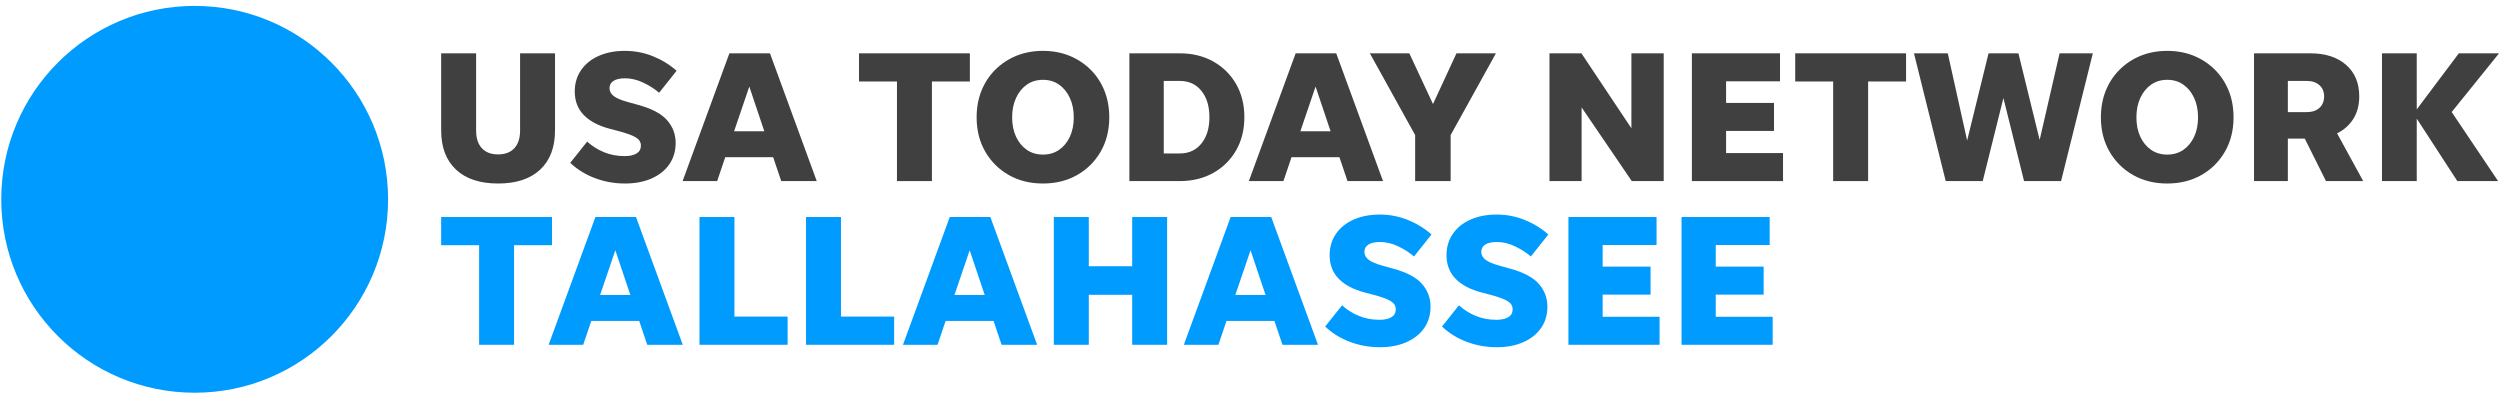
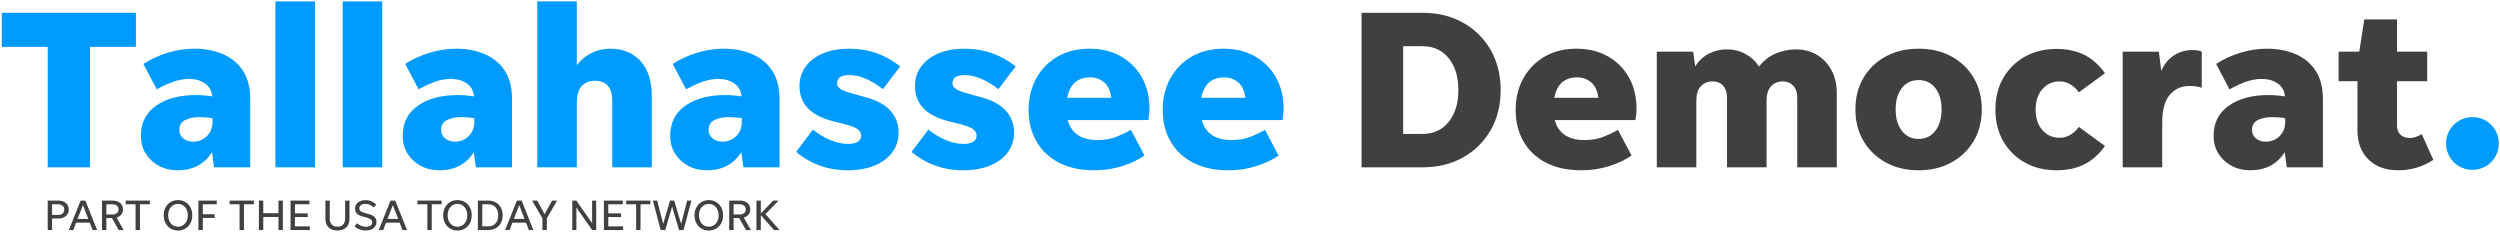
- <svg xmlns="http://www.w3.org/2000/svg" width="349" height="55" viewBox="0 0 349 55">
+ <svg xmlns="http://www.w3.org/2000/svg" width="495" height="46" viewBox="0 0 495 46">
  <g fill="none" fill-rule="evenodd">
-     <path class="no-color-change" fill="#009BFF" d="M54.175,27.826 C54.175,42.739 42.087,54.825 27.175,54.825 C12.262,54.825 0.175,42.739 0.175,27.826 C0.175,12.913 12.262,0.825 27.175,0.825 C42.087,0.825 54.175,12.913 54.175,27.826" />
-     <path fill="#404040" d="M69.534 21.554C70.513 21.554 71.268 21.264 71.804 20.688 72.336 20.111 72.604 19.29 72.604 18.224L72.604 7.444 77.482 7.444 77.482 18.198C77.482 20.556 76.79 22.386 75.41 23.678 74.028 24.974 72.069 25.618 69.534 25.618 66.999 25.618 65.04 24.974 63.659 23.678 62.277 22.386 61.586 20.556 61.586 18.198L61.586 7.444 66.466 7.444 66.466 18.224C66.466 19.29 66.731 20.111 67.266 20.688 67.799 21.264 68.554 21.554 69.534 21.554M87.24 25.618C85.787 25.618 84.397 25.369 83.07 24.872 81.74 24.375 80.585 23.659 79.606 22.733L81.968 19.768C82.667 20.401 83.454 20.895 84.328 21.253 85.201 21.611 86.164 21.791 87.213 21.791 87.912 21.791 88.464 21.667 88.865 21.422 89.268 21.177 89.47 20.812 89.47 20.322 89.47 19.847 89.232 19.467 88.761 19.181 88.288 18.891 87.458 18.59 86.269 18.277L85.168 17.987C83.557 17.569 82.335 16.925 81.495 16.058 80.655 15.192 80.235 14.096 80.235 12.766 80.235 11.632 80.533 10.634 81.128 9.775 81.721 8.92 82.544 8.261 83.593 7.798 84.642 7.334 85.857 7.101 87.24 7.101 88.603 7.101 89.906 7.349 91.147 7.85 92.389 8.348 93.491 9.026 94.453 9.881L92.012 12.95C91.383 12.408 90.644 11.937 89.797 11.534 88.948 11.131 88.104 10.932 87.266 10.932 86.565 10.932 86.029 11.049 85.652 11.286 85.277 11.523 85.089 11.866 85.089 12.322 85.089 12.74 85.285 13.105 85.678 13.41 86.072 13.715 86.75 14.002 87.71 14.261L89.049 14.631C90.972 15.154 92.332 15.87 93.127 16.781 93.924 17.689 94.321 18.748 94.321 19.953 94.321 21.091 94.027 22.081 93.441 22.932 92.856 23.78 92.031 24.439 90.963 24.91 89.897 25.385 88.656 25.618 87.24 25.618M102.478 18.329L106.701 18.329 104.602 12.084 102.478 18.329zM109.06 25.279L107.932 21.946 101.244 21.946 100.116 25.279 95.291 25.279 101.823 7.444 107.488 7.444 114.017 25.279 109.06 25.279 109.06 25.279z" />
-     <polyline fill="#404040" points="125.216 25.279 125.216 11.376 119.918 11.376 119.918 7.444 135.393 7.444 135.393 11.376 130.096 11.376 130.096 25.279 125.216 25.279" />
-     <path fill="#404040" d="M145.596 21.58C146.452 21.58 147.201 21.362 147.839 20.925 148.477 20.488 148.98 19.882 149.347 19.102 149.715 18.322 149.897 17.418 149.897 16.386 149.897 15.354 149.715 14.446 149.347 13.659 148.98 12.871 148.477 12.258 147.839 11.809 147.201 11.365 146.452 11.143 145.596 11.143 144.739 11.143 143.991 11.365 143.354 11.809 142.716 12.258 142.213 12.871 141.846 13.659 141.479 14.446 141.294 15.354 141.294 16.386 141.294 17.418 141.479 18.322 141.846 19.102 142.213 19.882 142.716 20.488 143.354 20.925 143.991 21.362 144.739 21.58 145.596 21.58zM145.596 25.618C143.812 25.618 142.226 25.226 140.836 24.439 139.447 23.652 138.348 22.563 137.544 21.174 136.74 19.783 136.337 18.186 136.337 16.386 136.337 15.022 136.565 13.776 137.019 12.649 137.474 11.523 138.12 10.544 138.961 9.711 139.801 8.882 140.778 8.239 141.899 7.782 143.017 7.331 144.249 7.101 145.596 7.101 146.942 7.101 148.176 7.331 149.295 7.782 150.413 8.239 151.393 8.882 152.233 9.711 153.071 10.544 153.719 11.523 154.173 12.649 154.628 13.776 154.854 15.022 154.854 16.386 154.854 18.186 154.453 19.783 153.649 21.174 152.845 22.563 151.747 23.652 150.357 24.439 148.967 25.226 147.379 25.618 145.596 25.618L145.596 25.618zM162.461 21.422L164.691 21.422C165.966 21.422 166.977 20.959 167.72 20.032 168.464 19.106 168.835 17.881 168.835 16.36 168.835 14.838 168.464 13.617 167.72 12.687 166.977 11.76 165.966 11.297 164.691 11.297L162.461 11.297 162.461 21.422zM157.66 25.279L157.66 7.444 164.691 7.444C166.456 7.444 168.017 7.824 169.373 8.585 170.727 9.346 171.789 10.393 172.56 11.73 173.328 13.068 173.713 14.612 173.713 16.36 173.713 18.111 173.328 19.652 172.56 20.989 171.789 22.326 170.727 23.377 169.373 24.138 168.017 24.899 166.456 25.279 164.691 25.279L157.66 25.279 157.66 25.279zM181.529 18.329L185.751 18.329 183.653 12.084 181.529 18.329zM188.111 25.279L186.983 21.946 180.295 21.946 179.166 25.279 174.342 25.279 180.873 7.444 186.538 7.444 193.068 25.279 188.111 25.279 188.111 25.279z" />
-     <polyline fill="#404040" points="202.511 18.853 202.511 25.279 197.554 25.279 197.554 18.853 191.232 7.444 196.741 7.444 200.046 14.525 203.323 7.444 208.831 7.444 202.511 18.853" />
-     <polyline fill="#404040" points="227.795 25.279 220.793 14.996 220.793 25.279 216.307 25.279 216.307 7.444 220.767 7.444 227.743 17.907 227.743 7.444 232.255 7.444 232.255 25.279 227.795 25.279" />
-     <polyline fill="#404040" points="236.188 25.279 236.188 7.444 248.49 7.444 248.49 11.35 240.962 11.35 240.962 14.367 247.65 14.367 247.65 18.277 240.962 18.277 240.962 21.369 248.91 21.369 248.91 25.279 236.188 25.279" />
-     <polyline fill="#404040" points="255.91 25.279 255.91 11.376 250.613 11.376 250.613 7.444 266.088 7.444 266.088 11.376 260.79 11.376 260.79 25.279 255.91 25.279" />
-     <polyline fill="#404040" points="282.558 25.279 279.675 13.685 276.789 25.279 271.621 25.279 267.19 7.444 271.91 7.444 274.613 19.614 277.601 7.444 281.773 7.444 284.736 19.535 287.517 7.444 292.16 7.444 287.726 25.279 282.558 25.279" />
-     <path fill="#404040" d="M302.544 21.58C303.402 21.58 304.149 21.362 304.787 20.925 305.426 20.488 305.929 19.882 306.296 19.102 306.663 18.322 306.846 17.418 306.846 16.386 306.846 15.354 306.663 14.446 306.296 13.659 305.929 12.871 305.426 12.258 304.787 11.809 304.149 11.365 303.402 11.143 302.544 11.143 301.688 11.143 300.94 11.365 300.303 11.809 299.664 12.258 299.161 12.871 298.794 13.659 298.427 14.446 298.243 15.354 298.243 16.386 298.243 17.418 298.427 18.322 298.794 19.102 299.161 19.882 299.664 20.488 300.303 20.925 300.94 21.362 301.688 21.58 302.544 21.58zM302.544 25.618C300.761 25.618 299.175 25.226 297.785 24.439 296.395 23.652 295.297 22.563 294.493 21.174 293.689 19.783 293.285 18.186 293.285 16.386 293.285 15.022 293.514 13.776 293.967 12.649 294.423 11.523 295.07 10.544 295.91 9.711 296.749 8.882 297.727 8.239 298.847 7.782 299.966 7.331 301.198 7.101 302.544 7.101 303.891 7.101 305.124 7.331 306.243 7.782 307.362 8.239 308.341 8.882 309.181 9.711 310.02 10.544 310.667 11.523 311.121 12.649 311.577 13.776 311.803 15.022 311.803 16.386 311.803 18.186 311.402 19.783 310.598 21.174 309.793 22.563 308.696 23.652 307.306 24.439 305.915 25.226 304.328 25.618 302.544 25.618L302.544 25.618zM319.384 15.652L322.007 15.652C322.759 15.652 323.354 15.455 323.79 15.064 324.228 14.668 324.447 14.13 324.447 13.448 324.447 12.804 324.228 12.28 323.79 11.888 323.354 11.497 322.759 11.297 322.007 11.297L319.384 11.297 319.384 15.652zM319.384 19.35L319.384 25.279 314.662 25.279 314.662 7.444 322.531 7.444C324.631 7.444 326.29 7.982 327.514 9.056 328.739 10.133 329.351 11.594 329.351 13.448 329.351 14.657 329.079 15.697 328.538 16.571 327.996 17.445 327.236 18.126 326.256 18.616L329.903 25.279 324.708 25.279 321.745 19.35 319.384 19.35 319.384 19.35z" />
-     <polyline fill="#404040" points="343.042 25.279 337.377 16.559 337.377 25.279 332.524 25.279 332.524 7.444 337.377 7.444 337.377 15.271 343.251 7.444 348.866 7.444 342.255 15.64 348.734 25.279 343.042 25.279" />
-     <polyline class="no-color-change" fill="#009BFF" points="66.884 48.132 66.884 34.229 61.586 34.229 61.586 30.296 77.061 30.296 77.061 34.229 71.763 34.229 71.763 48.132 66.884 48.132" />
-     <path class="no-color-change" fill="#009BFF" d="M83.776,41.182 L87.998,41.182 L85.9,34.937 L83.776,41.182 Z M90.358,48.132 L89.23,44.798 L82.542,44.798 L81.414,48.132 L76.589,48.132 L83.12,30.296 L88.785,30.296 L95.315,48.132 L90.358,48.132 L90.358,48.132 Z" />
-     <polyline class="no-color-change" fill="#009BFF" points="102.528 44.196 109.951 44.196 109.951 48.132 97.648 48.132 97.648 30.296 102.528 30.296 102.528 44.196" />
-     <polyline class="no-color-change" fill="#009BFF" points="117.399 44.196 124.822 44.196 124.822 48.132 112.519 48.132 112.519 30.296 117.399 30.296 117.399 44.196" />
-     <path class="no-color-change" fill="#009BFF" d="M133.242,41.182 L137.465,41.182 L135.367,34.937 L133.242,41.182 Z M139.825,48.132 L138.697,44.798 L132.009,44.798 L130.881,48.132 L126.055,48.132 L132.587,30.296 L138.252,30.296 L144.782,48.132 L139.825,48.132 L139.825,48.132 Z" />
-     <polyline class="no-color-change" fill="#009BFF" points="147.115 48.132 147.115 30.296 151.995 30.296 151.995 37.167 158.054 37.167 158.054 30.296 162.931 30.296 162.931 48.132 158.054 48.132 158.054 41.156 151.995 41.156 151.995 48.132 147.115 48.132" />
-     <path class="no-color-change" fill="#009BFF" d="M172.452 41.182L176.675 41.182 174.576 34.937 172.452 41.182zM179.035 48.132L177.907 44.798 171.219 44.798 170.09 48.132 165.265 48.132 171.797 30.296 177.462 30.296 183.992 48.132 179.035 48.132 179.035 48.132zM192.623 48.471C191.171 48.471 189.781 48.222 188.453 47.725 187.123 47.228 185.969 46.512 184.99 45.585L187.352 42.621C188.05 43.254 188.837 43.747 189.711 44.106 190.585 44.463 191.547 44.644 192.597 44.644 193.295 44.644 193.847 44.52 194.248 44.275 194.652 44.03 194.853 43.664 194.853 43.175 194.853 42.7 194.616 42.32 194.145 42.033 193.672 41.743 192.841 41.443 191.653 41.129L190.551 40.839C188.941 40.421 187.719 39.778 186.879 38.911 186.038 38.044 185.618 36.948 185.618 35.618 185.618 34.485 185.916 33.487 186.511 32.628 187.105 31.773 187.928 31.114 188.977 30.651 190.026 30.187 191.241 29.953 192.623 29.953 193.987 29.953 195.29 30.202 196.531 30.703 197.772 31.2 198.874 31.878 199.836 32.734L197.396 35.803C196.767 35.261 196.029 34.79 195.181 34.387 194.331 33.984 193.488 33.784 192.65 33.784 191.949 33.784 191.412 33.902 191.035 34.139 190.66 34.376 190.472 34.719 190.472 35.174 190.472 35.592 190.668 35.958 191.062 36.263 191.455 36.568 192.133 36.855 193.094 37.115L194.433 37.484C196.356 38.007 197.716 38.723 198.51 39.634 199.307 40.542 199.704 41.601 199.704 42.806 199.704 43.944 199.41 44.934 198.825 45.785 198.24 46.633 197.414 47.292 196.346 47.763 195.281 48.238 194.039 48.471 192.623 48.471M208.937 48.471C207.485 48.471 206.095 48.222 204.767 47.725 203.438 47.228 202.283 46.512 201.303 45.585L203.665 42.621C204.364 43.254 205.152 43.747 206.025 44.106 206.899 44.463 207.862 44.644 208.91 44.644 209.609 44.644 210.161 44.52 210.562 44.275 210.965 44.03 211.166 43.664 211.166 43.175 211.166 42.7 210.929 42.32 210.458 42.033 209.986 41.743 209.156 41.443 207.967 41.129L206.866 40.839C205.255 40.421 204.033 39.778 203.193 38.911 202.353 38.044 201.933 36.948 201.933 35.618 201.933 34.485 202.23 33.487 202.826 32.628 203.418 31.773 204.242 31.114 205.29 30.651 206.339 30.187 207.554 29.953 208.937 29.953 210.3 29.953 211.604 30.202 212.845 30.703 214.086 31.2 215.188 31.878 216.15 32.734L213.709 35.803C213.08 35.261 212.342 34.79 211.494 34.387 210.645 33.984 209.801 33.784 208.963 33.784 208.263 33.784 207.726 33.902 207.349 34.139 206.974 34.376 206.786 34.719 206.786 35.174 206.786 35.592 206.982 35.958 207.375 36.263 207.769 36.568 208.448 36.855 209.408 37.115L210.746 37.484C212.669 38.007 214.03 38.723 214.825 39.634 215.62 40.542 216.018 41.601 216.018 42.806 216.018 43.944 215.725 44.934 215.139 45.785 214.553 46.633 213.728 47.292 212.66 47.763 211.594 48.238 210.353 48.471 208.937 48.471" />
-     <polyline class="no-color-change" fill="#009BFF" points="218.954 48.132 218.954 30.296 231.256 30.296 231.256 34.202 223.729 34.202 223.729 37.22 230.416 37.22 230.416 41.129 223.729 41.129 223.729 44.222 231.677 44.222 231.677 48.132 218.954 48.132" />
-     <polyline class="no-color-change" fill="#009BFF" points="234.743 48.132 234.743 30.296 247.045 30.296 247.045 34.202 239.517 34.202 239.517 37.22 246.205 37.22 246.205 41.129 239.517 41.129 239.517 44.222 247.465 44.222 247.465 48.132 234.743 48.132" />
+     <polyline fill="#009BFF" points="9.447 33.131 9.447 9.282 .357 9.282 .357 2.532 26.907 2.532 26.907 9.282 17.817 9.282 17.817 33.131 9.447 33.131" />
+     <path fill="#009BFF" d="M35.502,25.707 C35.502,26.397 35.756,26.96 36.267,27.394 C36.777,27.83 37.437,28.047 38.247,28.047 C39.327,28.047 40.234,27.679 40.969,26.944 C41.704,26.21 42.072,25.287 42.072,24.176 L42.072,23.412 C41.261,23.262 40.406,23.187 39.507,23.187 C38.366,23.187 37.414,23.382 36.649,23.772 C35.884,24.162 35.502,24.807 35.502,25.707 Z M42.386,33.131 L41.982,30.117 C40.481,32.517 38.202,33.716 35.142,33.716 C33.792,33.716 32.569,33.424 31.474,32.84 C30.379,32.255 29.509,31.452 28.864,30.432 C28.218,29.413 27.897,28.227 27.897,26.877 C27.897,24.328 28.894,22.347 30.889,20.937 C32.884,19.527 35.516,18.822 38.787,18.822 C39.806,18.822 40.886,18.912 42.027,19.091 C41.906,17.952 41.419,17.09 40.564,16.505 C39.709,15.92 38.666,15.627 37.437,15.627 C36.357,15.627 35.269,15.83 34.174,16.234 C33.079,16.639 32.037,17.128 31.047,17.697 L28.392,12.657 C29.891,11.697 31.511,10.955 33.252,10.429 C34.991,9.905 36.731,9.642 38.471,9.642 C40.571,9.642 42.461,10.002 44.142,10.722 C45.822,11.442 47.141,12.538 48.102,14.006 C49.061,15.477 49.542,17.337 49.542,19.587 L49.542,33.131 L42.386,33.131 L42.386,33.131 Z" />
+     <polygon fill="#009BFF" points="54.536 33.132 62.366 33.132 62.366 .282 54.536 .282" />
+     <polygon fill="#009BFF" points="67.856 33.132 75.686 33.132 75.686 .282 67.856 .282" />
+     <path fill="#009BFF" d="M87.341 25.707C87.341 26.397 87.595 26.96 88.106 27.394 88.615 27.83 89.276 28.047 90.086 28.047 91.166 28.047 92.072 27.679 92.808 26.944 93.543 26.21 93.91 25.287 93.91 24.176L93.91 23.412C93.1 23.262 92.245 23.187 91.345 23.187 90.205 23.187 89.253 23.382 88.488 23.772 87.723 24.162 87.341 24.807 87.341 25.707zM94.225 33.131L93.821 30.117C92.32 32.517 90.041 33.716 86.981 33.716 85.631 33.716 84.408 33.424 83.313 32.84 82.218 32.255 81.348 31.452 80.703 30.432 80.057 29.413 79.736 28.227 79.736 26.877 79.736 24.328 80.733 22.347 82.728 20.937 84.723 19.527 87.355 18.822 90.626 18.822 91.645 18.822 92.725 18.912 93.865 19.091 93.745 17.952 93.258 17.09 92.403 16.505 91.548 15.92 90.505 15.627 89.276 15.627 88.196 15.627 87.108 15.83 86.013 16.234 84.918 16.639 83.876 17.128 82.885 17.697L80.231 12.657C81.73 11.697 83.35 10.955 85.091 10.429 86.83 9.905 88.57 9.642 90.31 9.642 92.41 9.642 94.3 10.002 95.981 10.722 97.66 11.442 98.98 12.538 99.941 14.006 100.9 15.477 101.381 17.337 101.381 19.587L101.381 33.131 94.225 33.131 94.225 33.131zM114.205 20.532L114.205 33.131 106.376 33.131 106.376.282 114.205.282 114.205 12.881C114.955 11.892 115.908 11.104 117.063 10.519 118.218 9.934 119.47 9.642 120.821 9.642 123.31 9.642 125.305 10.452 126.805 12.072 128.305 13.692 129.055 16.017 129.055 19.047L129.055 33.131 121.225 33.131 121.225 19.947C121.225 18.597 120.925 17.6 120.325 16.955 119.725 16.309 118.885 15.987 117.805 15.987 116.725 15.987 115.855 16.332 115.196 17.022 114.535 17.713 114.205 18.882 114.205 20.532M140.305 25.707C140.305 26.397 140.559 26.96 141.07 27.394 141.58 27.83 142.24 28.047 143.05 28.047 144.13 28.047 145.037 27.679 145.772 26.944 146.507 26.21 146.875 25.287 146.875 24.176L146.875 23.412C146.065 23.262 145.21 23.187 144.31 23.187 143.169 23.187 142.218 23.382 141.452 23.772 140.687 24.162 140.305 24.807 140.305 25.707zM147.19 33.131L146.785 30.117C145.284 32.517 143.005 33.716 139.945 33.716 138.595 33.716 137.372 33.424 136.278 32.84 135.182 32.255 134.312 31.452 133.667 30.432 133.022 29.413 132.7 28.227 132.7 26.877 132.7 24.328 133.697 22.347 135.693 20.937 137.687 19.527 140.32 18.822 143.59 18.822 144.61 18.822 145.689 18.912 146.83 19.091 146.71 17.952 146.222 17.09 145.367 16.505 144.512 15.92 143.469 15.627 142.24 15.627 141.16 15.627 140.072 15.83 138.977 16.234 137.882 16.639 136.84 17.128 135.85 17.697L133.195 12.657C134.695 11.697 136.315 10.955 138.055 10.429 139.794 9.905 141.534 9.642 143.275 9.642 145.374 9.642 147.264 10.002 148.945 10.722 150.625 11.442 151.945 12.538 152.905 14.006 153.864 15.477 154.345 17.337 154.345 19.587L154.345 33.131 147.19 33.131 147.19 33.131zM167.845 33.716C165.865 33.716 164.012 33.402 162.287 32.772 160.562 32.142 159.01 31.242 157.63 30.072L160.96 25.662C162.01 26.502 163.142 27.185 164.357 27.71 165.572 28.235 166.765 28.497 167.935 28.497 168.715 28.497 169.337 28.362 169.802 28.091 170.267 27.822 170.5 27.417 170.5 26.877 170.5 26.307 170.237 25.849 169.712 25.505 169.187 25.16 168.25 24.822 166.9 24.492L164.74 23.952C160.449 22.812 158.305 20.517 158.305 17.067 158.305 15.537 158.725 14.217 159.565 13.107 160.405 11.998 161.56 11.142 163.03 10.542 164.499 9.942 166.209 9.642 168.16 9.642 170.079 9.642 171.887 9.942 173.582 10.542 175.277 11.142 176.829 12.012 178.24 13.152L174.82 17.652C173.769 16.812 172.66 16.137 171.49 15.627 170.32 15.117 169.224 14.862 168.205 14.862 166.554 14.862 165.73 15.402 165.73 16.482 165.73 16.963 165.977 17.352 166.472 17.652 166.968 17.952 167.665 18.222 168.565 18.462L171.49 19.272C173.679 19.873 175.3 20.772 176.35 21.972 177.4 23.173 177.925 24.597 177.925 26.247 177.925 27.748 177.504 29.059 176.665 30.184 175.824 31.309 174.647 32.179 173.133 32.795 171.617 33.409 169.854 33.716 167.845 33.716M190.705 33.716C188.725 33.716 186.872 33.402 185.147 32.772 183.422 32.142 181.869 31.242 180.489 30.072L183.82 25.662C184.869 26.502 186.002 27.185 187.217 27.71 188.432 28.235 189.625 28.497 190.795 28.497 191.574 28.497 192.197 28.362 192.662 28.091 193.127 27.822 193.36 27.417 193.36 26.877 193.36 26.307 193.097 25.849 192.572 25.505 192.047 25.16 191.11 24.822 189.76 24.492L187.6 23.952C183.309 22.812 181.165 20.517 181.165 17.067 181.165 15.537 181.585 14.217 182.425 13.107 183.264 11.998 184.42 11.142 185.89 10.542 187.359 9.942 189.069 9.642 191.02 9.642 192.939 9.642 194.747 9.942 196.442 10.542 198.137 11.142 199.689 12.012 201.1 13.152L197.68 17.652C196.629 16.812 195.52 16.137 194.35 15.627 193.18 15.117 192.084 14.862 191.065 14.862 189.414 14.862 188.59 15.402 188.59 16.482 188.59 16.963 188.837 17.352 189.332 17.652 189.827 17.952 190.525 18.222 191.425 18.462L194.35 19.272C196.539 19.873 198.159 20.772 199.21 21.972 200.26 23.173 200.785 24.597 200.785 26.247 200.785 27.748 200.364 29.059 199.525 30.184 198.684 31.309 197.507 32.179 195.992 32.795 194.477 33.409 192.714 33.716 190.705 33.716M215.905 15.312C213.354 15.312 211.824 16.662 211.315 19.362L220.045 19.362C219.834 17.892 219.332 16.849 218.537 16.234 217.742 15.62 216.864 15.312 215.905 15.312zM226.615 30.792C225.474 31.602 224.027 32.293 222.272 32.862 220.517 33.431 218.65 33.716 216.67 33.716 213.939 33.716 211.607 33.215 209.672 32.21 207.737 31.205 206.252 29.801 205.217 28.002 204.182 26.202 203.665 24.131 203.665 21.792 203.665 19.423 204.175 17.322 205.195 15.492 206.214 13.663 207.625 12.229 209.425 11.194 211.224 10.16 213.324 9.642 215.724 9.642 218.065 9.642 220.127 10.144 221.912 11.149 223.697 12.155 225.092 13.549 226.097 15.335 227.102 17.12 227.605 19.213 227.605 21.612 227.605 21.942 227.582 22.287 227.537 22.647 227.492 23.006 227.439 23.382 227.38 23.772L211.405 23.772C212.125 26.412 214.089 27.732 217.3 27.732 218.739 27.732 220.014 27.506 221.125 27.057 222.234 26.607 223.164 26.157 223.915 25.707L226.615 30.792 226.615 30.792zM242.454 15.312C239.904 15.312 238.374 16.662 237.865 19.362L246.594 19.362C246.384 17.892 245.882 16.849 245.087 16.234 244.292 15.62 243.414 15.312 242.454 15.312zM253.164 30.792C252.024 31.602 250.576 32.293 248.822 32.862 247.067 33.431 245.199 33.716 243.219 33.716 240.489 33.716 238.157 33.215 236.222 32.21 234.287 31.205 232.802 29.801 231.767 28.002 230.732 26.202 230.215 24.131 230.215 21.792 230.215 19.423 230.724 17.322 231.744 15.492 232.764 13.663 234.175 12.229 235.974 11.194 237.774 10.16 239.874 9.642 242.274 9.642 244.615 9.642 246.677 10.144 248.462 11.149 250.246 12.155 251.641 13.549 252.647 15.335 253.652 17.12 254.155 19.213 254.155 21.612 254.155 21.942 254.132 22.287 254.087 22.647 254.042 23.006 253.99 23.382 253.929 23.772L237.954 23.772C238.675 26.412 240.639 27.732 243.849 27.732 245.289 27.732 246.564 27.506 247.674 27.057 248.783 26.607 249.714 26.157 250.464 25.707L253.164 30.792 253.164 30.792z" />
+     <path fill="#404040" d="M277.823 26.517L281.649 26.517C283.838 26.517 285.571 25.722 286.846 24.131 288.121 22.542 288.759 20.442 288.759 17.832 288.759 15.222 288.121 13.123 286.846 11.532 285.571 9.942 283.838 9.147 281.649 9.147L277.823 9.147 277.823 26.517zM269.589 33.131L269.589 2.532 281.649 2.532C284.679 2.532 287.356 3.184 289.681 4.489 292.006 5.795 293.828 7.594 295.149 9.889 296.469 12.184 297.129 14.833 297.129 17.832 297.129 20.832 296.469 23.479 295.149 25.774 293.828 28.069 292.006 29.87 289.681 31.174 287.356 32.479 284.679 33.131 281.649 33.131L269.589 33.131 269.589 33.131zM312.338 15.312C309.788 15.312 308.258 16.662 307.748 19.362L316.479 19.362C316.268 17.892 315.766 16.849 314.971 16.234 314.176 15.62 313.298 15.312 312.338 15.312zM323.048 30.792C321.907 31.602 320.461 32.293 318.706 32.862 316.95 33.431 315.083 33.716 313.104 33.716 310.373 33.716 308.041 33.215 306.106 32.21 304.171 31.205 302.686 29.801 301.651 28.002 300.615 26.202 300.099 24.131 300.099 21.792 300.099 19.423 300.609 17.322 301.628 15.492 302.648 13.663 304.059 12.229 305.859 11.194 307.658 10.16 309.758 9.642 312.158 9.642 314.498 9.642 316.561 10.144 318.346 11.149 320.13 12.155 321.526 13.549 322.531 15.335 323.535 17.12 324.038 19.213 324.038 21.612 324.038 21.942 324.016 22.287 323.971 22.647 323.926 23.006 323.873 23.382 323.814 23.772L307.838 23.772C308.559 26.412 310.523 27.732 313.734 27.732 315.173 27.732 316.448 27.506 317.559 27.057 318.668 26.607 319.598 26.157 320.349 25.707L323.048 30.792 323.048 30.792zM335.873 19.947L335.873 33.131 328.043 33.131 328.043 10.227 335.243 10.227 335.649 13.152C336.338 12.043 337.238 11.202 338.348 10.631 339.457 10.062 340.643 9.777 341.904 9.777 343.253 9.777 344.483 10.077 345.593 10.676 346.702 11.277 347.603 12.117 348.293 13.197 349.103 12.088 350.16 11.239 351.466 10.654 352.771 10.069 354.143 9.777 355.583 9.777 357.173 9.777 358.575 10.144 359.79 10.88 361.006 11.615 361.957 12.634 362.649 13.939 363.338 15.245 363.683 16.752 363.683 18.462L363.683 33.131 355.853 33.131 355.853 19.272C355.853 18.312 355.59 17.548 355.066 16.977 354.54 16.407 353.873 16.122 353.063 16.122 352.073 16.122 351.278 16.437 350.678 17.067 350.077 17.697 349.779 18.657 349.779 19.947L349.779 33.131 341.948 33.131 341.948 19.272C341.948 18.312 341.693 17.548 341.183 16.977 340.673 16.407 339.983 16.122 339.114 16.122 338.153 16.122 337.373 16.437 336.774 17.067 336.173 17.697 335.873 18.657 335.873 19.947M379.883 27.506C381.263 27.506 382.365 26.974 383.191 25.91 384.015 24.844 384.428 23.427 384.428 21.657 384.428 19.887 384.015 18.477 383.191 17.426 382.365 16.377 381.263 15.852 379.883 15.852 378.503 15.852 377.401 16.377 376.575 17.426 375.75 18.477 375.338 19.887 375.338 21.657 375.338 23.427 375.75 24.844 376.575 25.91 377.401 26.974 378.503 27.506 379.883 27.506zM379.883 33.716C377.423 33.716 375.255 33.199 373.38 32.165 371.505 31.13 370.035 29.712 368.971 27.912 367.906 26.112 367.373 24.027 367.373 21.657 367.373 19.288 367.906 17.202 368.971 15.402 370.035 13.602 371.505 12.192 373.38 11.172 375.255 10.152 377.423 9.642 379.883 9.642 382.343 9.642 384.51 10.152 386.386 11.172 388.26 12.192 389.731 13.602 390.795 15.402 391.86 17.202 392.393 19.288 392.393 21.657 392.393 24.027 391.86 26.112 390.795 27.912 389.731 29.712 388.26 31.13 386.386 32.165 384.51 33.199 382.343 33.716 379.883 33.716L379.883 33.716zM407.198 33.716C404.858 33.716 402.781 33.215 400.965 32.21 399.15 31.205 397.718 29.801 396.668 28.002 395.617 26.202 395.093 24.102 395.093 21.702 395.093 19.302 395.617 17.202 396.668 15.402 397.718 13.602 399.15 12.2 400.965 11.194 402.781 10.189 404.858 9.687 407.198 9.687 409.268 9.687 411.083 10.069 412.643 10.835 414.202 11.599 415.583 12.822 416.783 14.502L411.608 18.282C411.188 17.652 410.641 17.134 409.965 16.729 409.29 16.324 408.563 16.122 407.783 16.122 406.433 16.122 405.308 16.625 404.408 17.63 403.508 18.634 403.058 19.992 403.058 21.702 403.058 23.412 403.508 24.769 404.408 25.774 405.308 26.78 406.433 27.282 407.783 27.282 408.563 27.282 409.29 27.08 409.965 26.674 410.641 26.269 411.188 25.752 411.608 25.122L416.783 28.902C415.583 30.583 414.202 31.804 412.643 32.569 411.083 33.335 409.268 33.716 407.198 33.716M428.122 24.267L428.122 33.131 420.293 33.131 420.293 10.227 427.448 10.227 427.943 14.051C428.422 12.822 429.21 11.824 430.305 11.059 431.4 10.295 432.668 9.912 434.108 9.912 434.918 9.912 435.532 10.017 435.952 10.227L435.952 17.381C435.622 17.262 435.255 17.173 434.85 17.112 434.446 17.052 433.988 17.022 433.478 17.022 431.917 17.022 430.635 17.6 429.63 18.755 428.625 19.91 428.122 21.747 428.122 24.267M445.898 25.707C445.898 26.397 446.152 26.96 446.662 27.394 447.172 27.83 447.832 28.047 448.642 28.047 449.722 28.047 450.629 27.679 451.365 26.944 452.1 26.21 452.467 25.287 452.467 24.176L452.467 23.412C451.657 23.262 450.802 23.187 449.903 23.187 448.762 23.187 447.81 23.382 447.045 23.772 446.28 24.162 445.898 24.807 445.898 25.707zM452.782 33.131L452.377 30.117C450.877 32.517 448.597 33.716 445.537 33.716 444.188 33.716 442.964 33.424 441.869 32.84 440.775 32.255 439.905 31.452 439.26 30.432 438.615 29.413 438.292 28.227 438.292 26.877 438.292 24.328 439.289 22.347 441.284 20.937 443.28 19.527 445.912 18.822 449.182 18.822 450.201 18.822 451.281 18.912 452.422 19.091 452.302 17.952 451.815 17.09 450.96 16.505 450.105 15.92 449.062 15.627 447.832 15.627 446.752 15.627 445.664 15.83 444.57 16.234 443.474 16.639 442.432 17.128 441.443 17.697L438.787 12.657C440.287 11.697 441.907 10.955 443.648 10.429 445.387 9.905 447.127 9.642 448.867 9.642 450.967 9.642 452.857 10.002 454.537 10.722 456.217 11.442 457.536 12.538 458.497 14.006 459.457 15.477 459.938 17.337 459.938 19.587L459.938 33.131 452.782 33.131 452.782 33.131zM481.807 31.647C480.877 32.277 479.812 32.78 478.612 33.154 477.411 33.529 476.152 33.716 474.832 33.716 472.371 33.716 470.414 33.005 468.959 31.58 467.504 30.155 466.777 28.242 466.777 25.841L466.777 16.077 463.042 16.077 463.042 10.227 467.137 10.227 468.127 3.837 474.607 3.837 474.607 10.227 480.592 10.227 480.592 16.077 474.607 16.077 474.607 24.852C474.607 25.632 474.839 26.24 475.305 26.674 475.769 27.11 476.392 27.327 477.172 27.327 477.562 27.327 477.959 27.253 478.365 27.102 478.77 26.952 479.152 26.772 479.512 26.562L481.807 31.647" />
+     <path fill="#009BFF" d="M489.547,33.627 C488.586,33.627 487.709,33.394 486.914,32.929 C486.119,32.465 485.49,31.835 485.025,31.04 C484.559,30.245 484.326,29.367 484.326,28.407 C484.326,27.447 484.559,26.57 485.025,25.774 C485.49,24.98 486.119,24.35 486.914,23.884 C487.709,23.42 488.586,23.187 489.547,23.187 C490.507,23.187 491.384,23.42 492.179,23.884 C492.974,24.35 493.604,24.98 494.07,25.774 C494.534,26.57 494.767,27.447 494.767,28.407 C494.767,29.367 494.534,30.245 494.07,31.04 C493.604,31.835 492.974,32.465 492.179,32.929 C491.384,33.394 490.507,33.627 489.547,33.627" />
+     <path fill="#404040" d="M10.313 42.555L11.479 42.555C11.862 42.555 12.165 42.461 12.388 42.272 12.611 42.084 12.723 41.826 12.723 41.5 12.723 41.173 12.611 40.917 12.388 40.728 12.165 40.539 11.862 40.445 11.479 40.445L10.313 40.445 10.313 42.555zM9.446 45.548L9.446 39.716 11.479 39.716C12.131 39.716 12.649 39.876 13.031 40.196 13.415 40.516 13.606 40.951 13.606 41.5 13.606 42.044 13.415 42.473 13.031 42.791 12.649 43.108 12.131 43.267 11.479 43.267L10.313 43.267 10.313 45.548 9.446 45.548 9.446 45.548zM15.356 43.352L17.483 43.352 16.42 40.617 15.356 43.352zM18.333 45.548L17.766 44.082 15.073 44.082 14.507 45.548 13.632 45.548 15.965 39.716 16.9 39.716 19.225 45.548 18.333 45.548 18.333 45.548zM21.06 42.469L22.253 42.469C22.624 42.469 22.92 42.378 23.14 42.195 23.361 42.012 23.47 41.766 23.47 41.457 23.47 41.148 23.361 40.903 23.14 40.719 22.92 40.537 22.624 40.445 22.253 40.445L21.06 40.445 21.06 42.469zM21.06 43.181L21.06 45.548 20.194 45.548 20.194 39.716 22.253 39.716C22.899 39.716 23.41 39.872 23.788 40.183 24.165 40.495 24.354 40.92 24.354 41.457 24.354 41.863 24.239 42.207 24.011 42.487 23.782 42.766 23.467 42.965 23.068 43.078L24.483 45.548 23.496 45.548 22.167 43.181 21.06 43.181 21.06 43.181z" />
+     <polyline fill="#404040" points="26.841 45.548 26.841 40.445 24.877 40.445 24.877 39.716 29.672 39.716 29.672 40.445 27.708 40.445 27.708 45.548 26.841 45.548" />
+     <path fill="#404040" d="M35.238,44.888 C35.616,44.888 35.952,44.793 36.247,44.601 C36.541,44.41 36.771,44.145 36.937,43.807 C37.103,43.47 37.186,43.078 37.186,42.632 C37.186,42.186 37.103,41.795 36.937,41.457 C36.771,41.12 36.541,40.855 36.247,40.664 C35.952,40.472 35.616,40.376 35.238,40.376 C34.862,40.376 34.527,40.472 34.235,40.664 C33.944,40.855 33.715,41.12 33.549,41.457 C33.383,41.795 33.3,42.186 33.3,42.632 C33.3,43.078 33.383,43.47 33.549,43.807 C33.715,44.145 33.944,44.41 34.235,44.601 C34.527,44.793 34.862,44.888 35.238,44.888 Z M35.238,45.643 C34.69,45.643 34.204,45.514 33.78,45.257 C33.357,45 33.024,44.645 32.781,44.193 C32.538,43.742 32.417,43.221 32.417,42.632 C32.417,42.044 32.538,41.523 32.781,41.071 C33.024,40.619 33.357,40.264 33.78,40.007 C34.204,39.75 34.69,39.622 35.238,39.622 C35.788,39.622 36.275,39.75 36.701,40.007 C37.127,40.264 37.462,40.619 37.705,41.071 C37.947,41.523 38.069,42.044 38.069,42.632 C38.069,43.221 37.947,43.742 37.705,44.193 C37.462,44.645 37.127,45 36.701,45.257 C36.275,45.514 35.788,45.643 35.238,45.643 L35.238,45.643 Z" />
+     <polyline fill="#404040" points="40.154 45.548 39.287 45.548 39.287 39.716 42.916 39.716 42.916 40.445 40.154 40.445 40.154 42.418 42.495 42.418 42.495 43.146 40.154 43.146 40.154 45.548" />
+     <polyline fill="#404040" points="47.436 45.548 47.436 40.445 45.471 40.445 45.471 39.716 50.266 39.716 50.266 40.445 48.302 40.445 48.302 45.548 47.436 45.548" />
+     <polyline fill="#404040" points="51.261 45.548 51.261 39.716 52.128 39.716 52.128 42.212 55.138 42.212 55.138 39.716 56.005 39.716 56.005 45.548 55.138 45.548 55.138 42.958 52.128 42.958 52.128 45.548 51.261 45.548" />
+     <polyline fill="#404040" points="57.531 45.548 57.531 39.716 61.271 39.716 61.271 40.445 58.398 40.445 58.398 42.246 60.928 42.246 60.928 42.975 58.398 42.975 58.398 44.819 61.34 44.819 61.34 45.548 57.531 45.548" />
+     <path fill="#404040" d="M66.812 44.888C67.287 44.888 67.66 44.746 67.932 44.46 68.203 44.173 68.339 43.787 68.339 43.301L68.339 39.716 69.205 39.716 69.205 43.309C69.205 44.037 68.992 44.606 68.567 45.021 68.14 45.435 67.555 45.643 66.812 45.643 66.069 45.643 65.486 45.435 65.063 45.021 64.639 44.606 64.428 44.037 64.428 43.309L64.428 39.716 65.294 39.716 65.294 43.301C65.294 43.787 65.43 44.173 65.701 44.46 65.973 44.746 66.343 44.888 66.812 44.888M72.439 45.643C71.999 45.643 71.578 45.565 71.178 45.412 70.778 45.257 70.455 45.051 70.209 44.794L70.698 44.218C70.926 44.431 71.197 44.596 71.509 44.716 71.82 44.837 72.131 44.896 72.439 44.896 72.817 44.896 73.121 44.824 73.353 44.678 73.584 44.532 73.7 44.331 73.7 44.073 73.7 43.839 73.617 43.641 73.451 43.481 73.285 43.321 73.002 43.187 72.602 43.078L71.796 42.864C71.275 42.726 70.897 42.532 70.659 42.281 70.422 42.029 70.303 41.701 70.303 41.295 70.303 40.963 70.392 40.671 70.569 40.42 70.746 40.168 70.991 39.972 71.302 39.832 71.614 39.691 71.968 39.622 72.362 39.622 72.78 39.622 73.171 39.7 73.537 39.857 73.903 40.014 74.226 40.234 74.507 40.513L73.983 41.08C73.737 40.851 73.481 40.675 73.216 40.552 72.949 40.429 72.668 40.368 72.37 40.368 72.01 40.368 71.716 40.444 71.487 40.595 71.259 40.747 71.144 40.957 71.144 41.225 71.144 41.471 71.225 41.663 71.388 41.8 71.551 41.937 71.801 42.052 72.139 42.143L73.04 42.392C73.56 42.535 73.94 42.735 74.18 42.993 74.421 43.25 74.541 43.57 74.541 43.953 74.541 44.291 74.452 44.587 74.275 44.84 74.097 45.095 73.851 45.293 73.537 45.432 73.222 45.573 72.857 45.643 72.439 45.643M76.719 43.352L78.847 43.352 77.783 40.617 76.719 43.352zM79.696 45.548L79.13 44.082 76.436 44.082 75.87 45.548 74.995 45.548 77.328 39.716 78.263 39.716 80.588 45.548 79.696 45.548 79.696 45.548z" />
+     <polyline fill="#404040" points="84.619 45.548 84.619 40.445 82.655 40.445 82.655 39.716 87.45 39.716 87.45 40.445 85.486 40.445 85.486 45.548 84.619 45.548" />
+     <path fill="#404040" d="M90.572 44.888C90.949 44.888 91.285 44.793 91.58 44.601 91.874 44.41 92.105 44.145 92.27 43.807 92.436 43.47 92.519 43.078 92.519 42.632 92.519 42.186 92.436 41.795 92.27 41.457 92.105 41.12 91.874 40.855 91.58 40.664 91.285 40.472 90.949 40.376 90.572 40.376 90.195 40.376 89.86 40.472 89.569 40.664 89.277 40.855 89.048 41.12 88.882 41.457 88.717 41.795 88.634 42.186 88.634 42.632 88.634 43.078 88.717 43.47 88.882 43.807 89.048 44.145 89.277 44.41 89.569 44.601 89.86 44.793 90.195 44.888 90.572 44.888zM90.572 45.643C90.023 45.643 89.537 45.514 89.114 45.257 88.691 45 88.358 44.645 88.114 44.193 87.872 43.742 87.75 43.221 87.75 42.632 87.75 42.044 87.872 41.523 88.114 41.071 88.358 40.619 88.691 40.264 89.114 40.007 89.537 39.75 90.023 39.622 90.572 39.622 91.121 39.622 91.609 39.75 92.034 40.007 92.461 40.264 92.795 40.619 93.038 41.071 93.281 41.523 93.403 42.044 93.403 42.632 93.403 43.221 93.281 43.742 93.038 44.193 92.795 44.645 92.461 45 92.034 45.257 91.609 45.514 91.121 45.643 90.572 45.643L90.572 45.643zM95.487 44.819L96.671 44.819C97.082 44.819 97.435 44.729 97.73 44.549 98.025 44.37 98.25 44.116 98.407 43.791 98.565 43.465 98.644 43.078 98.644 42.632 98.644 42.186 98.565 41.8 98.407 41.474 98.25 41.148 98.025 40.895 97.73 40.715 97.435 40.535 97.082 40.445 96.671 40.445L95.487 40.445 95.487 44.819zM94.621 45.548L94.621 39.716 96.671 39.716C97.242 39.716 97.743 39.838 98.172 40.081 98.601 40.324 98.934 40.664 99.171 41.101 99.408 41.539 99.527 42.048 99.527 42.632 99.527 43.215 99.408 43.725 99.171 44.164 98.934 44.601 98.601 44.941 98.172 45.184 97.743 45.427 97.242 45.548 96.671 45.548L94.621 45.548 94.621 45.548zM101.74 43.352L103.867 43.352 102.803 40.617 101.74 43.352zM104.717 45.548L104.15 44.082 101.457 44.082 100.891 45.548 100.016 45.548 102.349 39.716 103.284 39.716 105.609 45.548 104.717 45.548 104.717 45.548z" />
+     <polyline fill="#404040" points="108.268 43.233 108.268 45.548 107.401 45.548 107.401 43.233 105.351 39.716 106.372 39.716 107.839 42.409 109.305 39.716 110.309 39.716 108.268 43.233" />
+     <polyline fill="#404040" points="117.239 45.548 114.126 41.08 114.126 45.548 113.311 45.548 113.311 39.716 114.117 39.716 117.239 44.185 117.239 39.716 118.046 39.716 118.046 45.548 117.239 45.548" />
+     <polyline fill="#404040" points="119.572 45.548 119.572 39.716 123.313 39.716 123.313 40.445 120.439 40.445 120.439 42.246 122.969 42.246 122.969 42.975 120.439 42.975 120.439 44.819 123.381 44.819 123.381 45.548 119.572 45.548" />
+     <polyline fill="#404040" points="125.954 45.548 125.954 40.445 123.99 40.445 123.99 39.716 128.785 39.716 128.785 40.445 126.821 40.445 126.821 45.548 125.954 45.548" />
+     <polyline fill="#404040" points="134.446 45.548 133.082 40.9 131.718 45.548 130.818 45.548 129.265 39.716 130.123 39.716 131.306 44.331 132.671 39.716 133.494 39.716 134.866 44.348 136.059 39.716 136.899 39.716 135.346 45.548 134.446 45.548" />
+     <path fill="#404040" d="M140.339 44.888C140.717 44.888 141.052 44.793 141.347 44.601 141.641 44.41 141.872 44.145 142.037 43.807 142.203 43.47 142.286 43.078 142.286 42.632 142.286 42.186 142.203 41.795 142.037 41.457 141.872 41.12 141.641 40.855 141.347 40.664 141.052 40.472 140.717 40.376 140.339 40.376 139.962 40.376 139.627 40.472 139.336 40.664 139.044 40.855 138.815 41.12 138.649 41.457 138.484 41.795 138.401 42.186 138.401 42.632 138.401 43.078 138.484 43.47 138.649 43.807 138.815 44.145 139.044 44.41 139.336 44.601 139.627 44.793 139.962 44.888 140.339 44.888zM140.339 45.643C139.79 45.643 139.304 45.514 138.881 45.257 138.458 45 138.125 44.645 137.882 44.193 137.638 43.742 137.517 43.221 137.517 42.632 137.517 42.044 137.638 41.523 137.882 41.071 138.125 40.619 138.458 40.264 138.881 40.007 139.304 39.75 139.79 39.622 140.339 39.622 140.888 39.622 141.376 39.75 141.801 40.007 142.227 40.264 142.562 40.619 142.805 41.071 143.048 41.523 143.17 42.044 143.17 42.632 143.17 43.221 143.048 43.742 142.805 44.193 142.562 44.645 142.227 45 141.801 45.257 141.376 45.514 140.888 45.643 140.339 45.643L140.339 45.643zM145.254 42.469L146.446 42.469C146.818 42.469 147.114 42.378 147.334 42.195 147.554 42.012 147.664 41.766 147.664 41.457 147.664 41.148 147.554 40.903 147.334 40.719 147.114 40.537 146.818 40.445 146.446 40.445L145.254 40.445 145.254 42.469zM145.254 43.181L145.254 45.548 144.387 45.548 144.387 39.716 146.446 39.716C147.093 39.716 147.604 39.872 147.982 40.183 148.359 40.495 148.548 40.92 148.548 41.457 148.548 41.863 148.433 42.207 148.204 42.487 147.976 42.766 147.661 42.965 147.261 43.078L148.676 45.548 147.69 45.548 146.361 43.181 145.254 43.181 145.254 43.181z" />
+     <polyline fill="#404040" points="153.257 45.548 150.641 42.606 150.641 45.548 149.774 45.548 149.774 39.716 150.641 39.716 150.641 42.272 153.085 39.716 154.157 39.716 151.558 42.392 154.346 45.548 153.257 45.548" />
  </g>
</svg>
